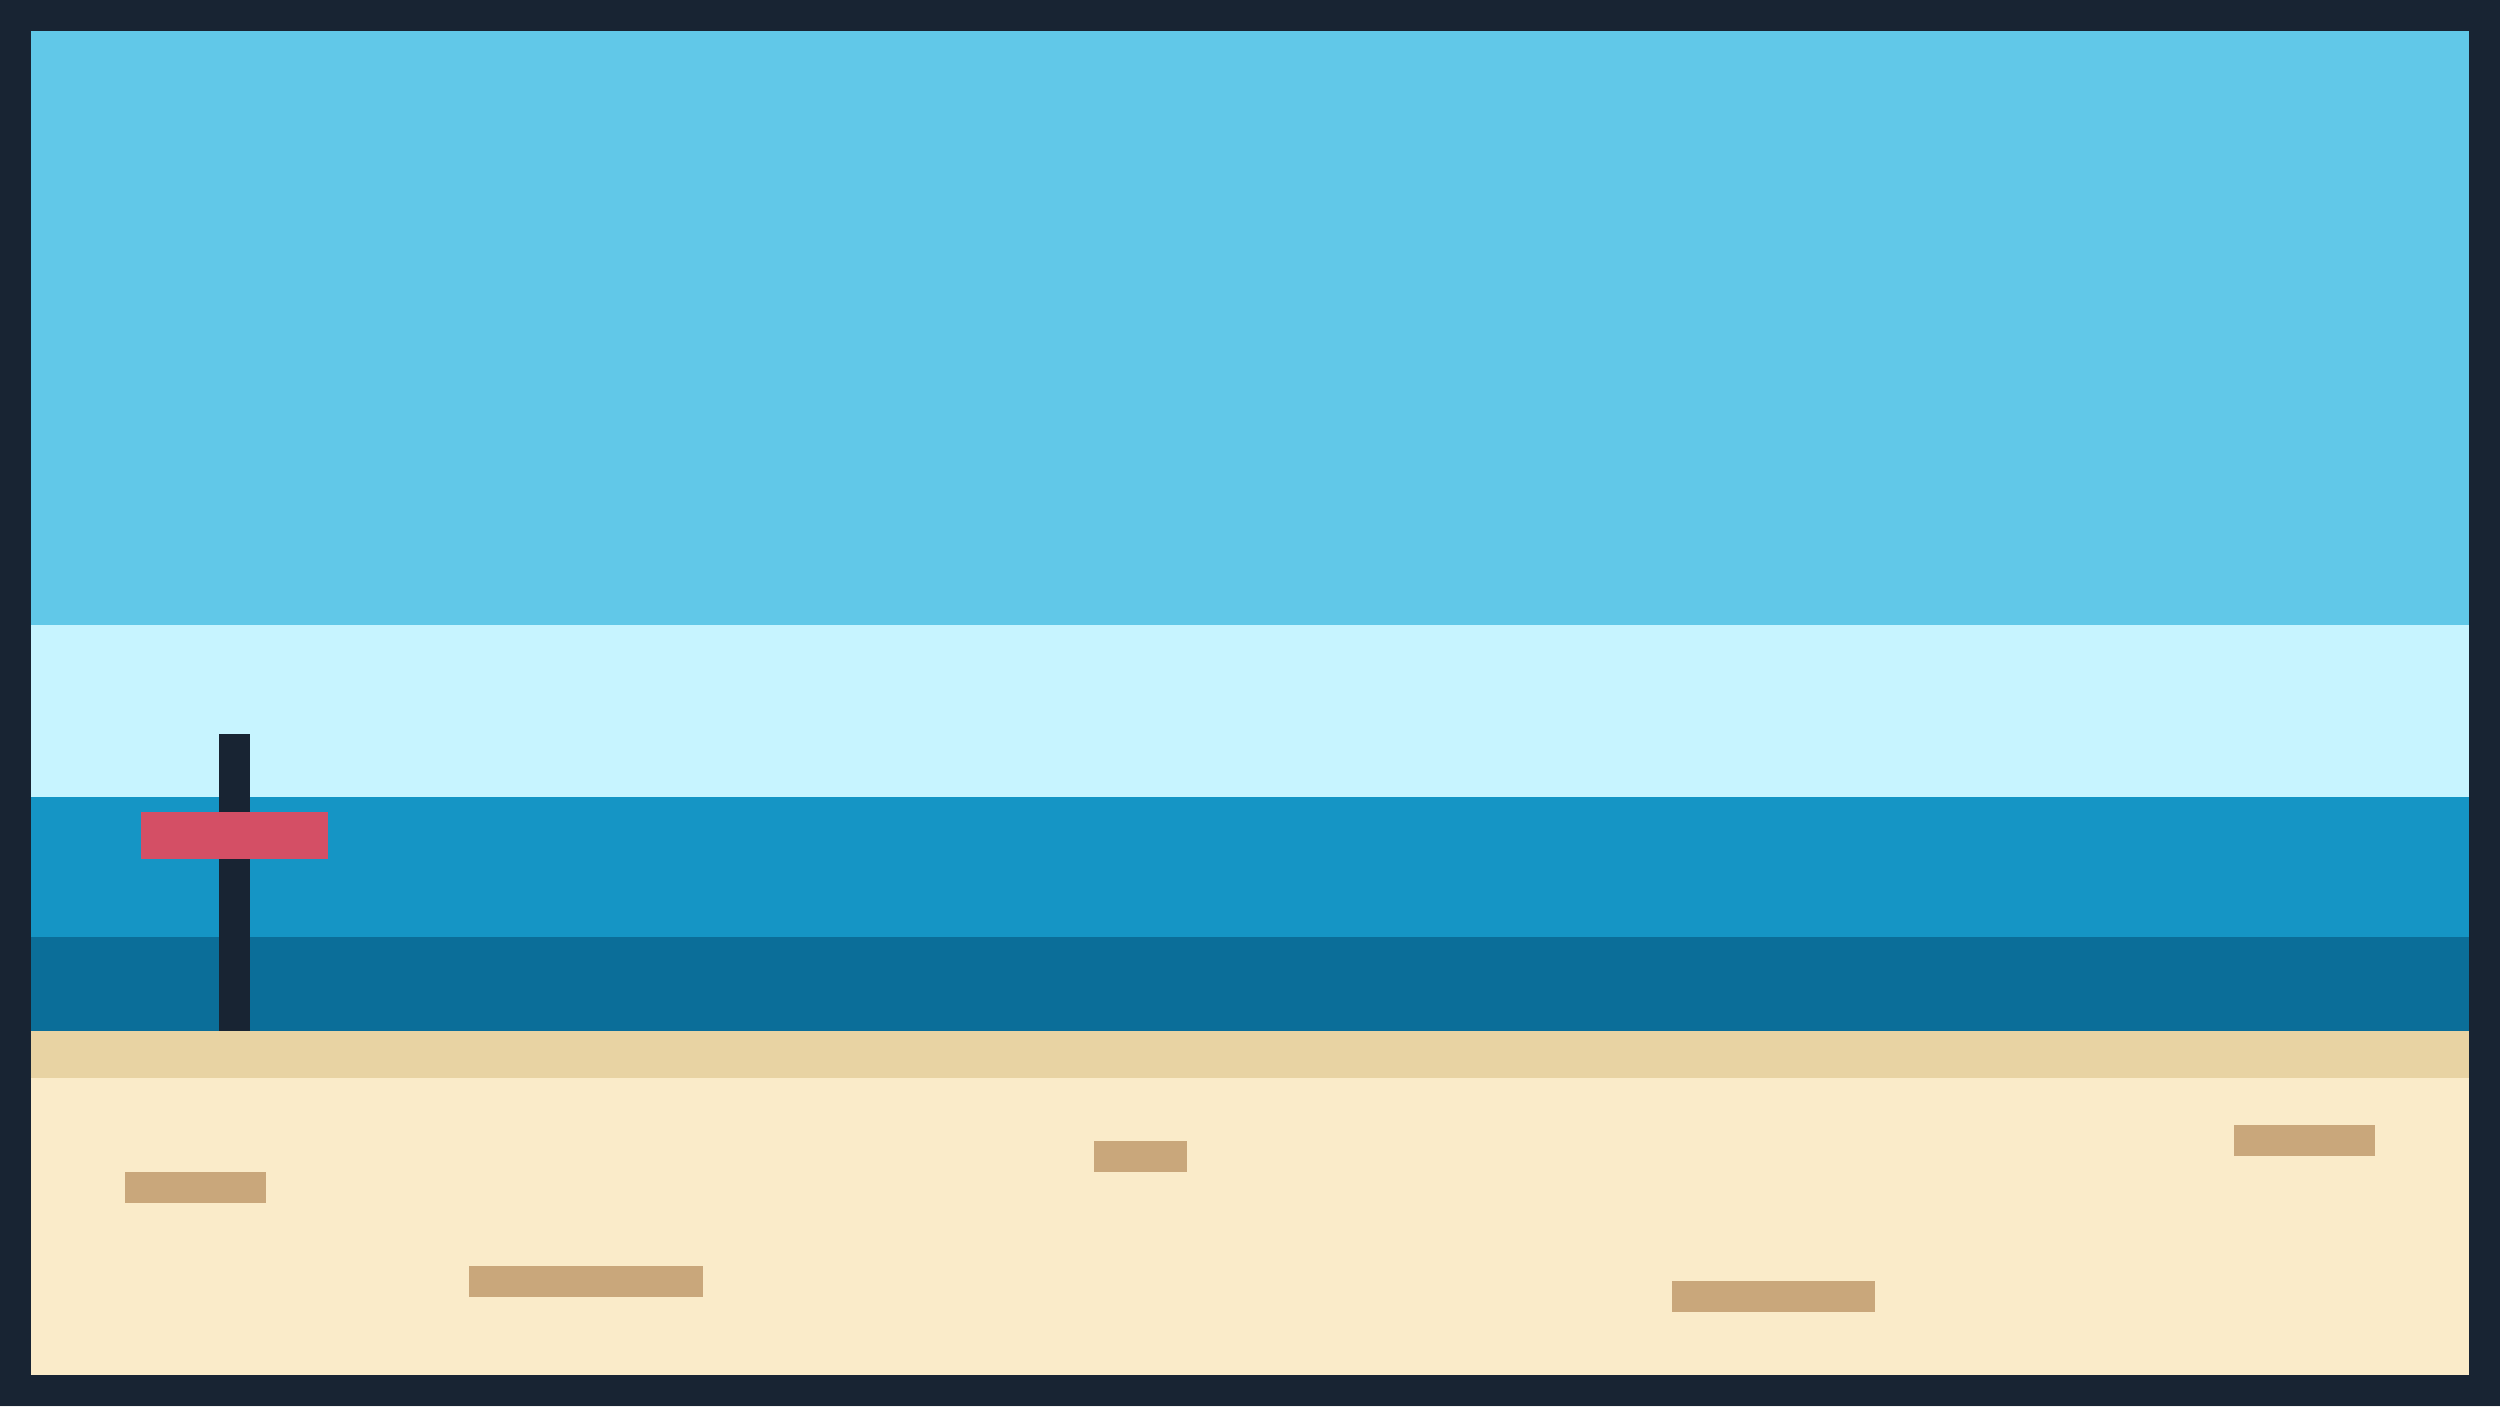
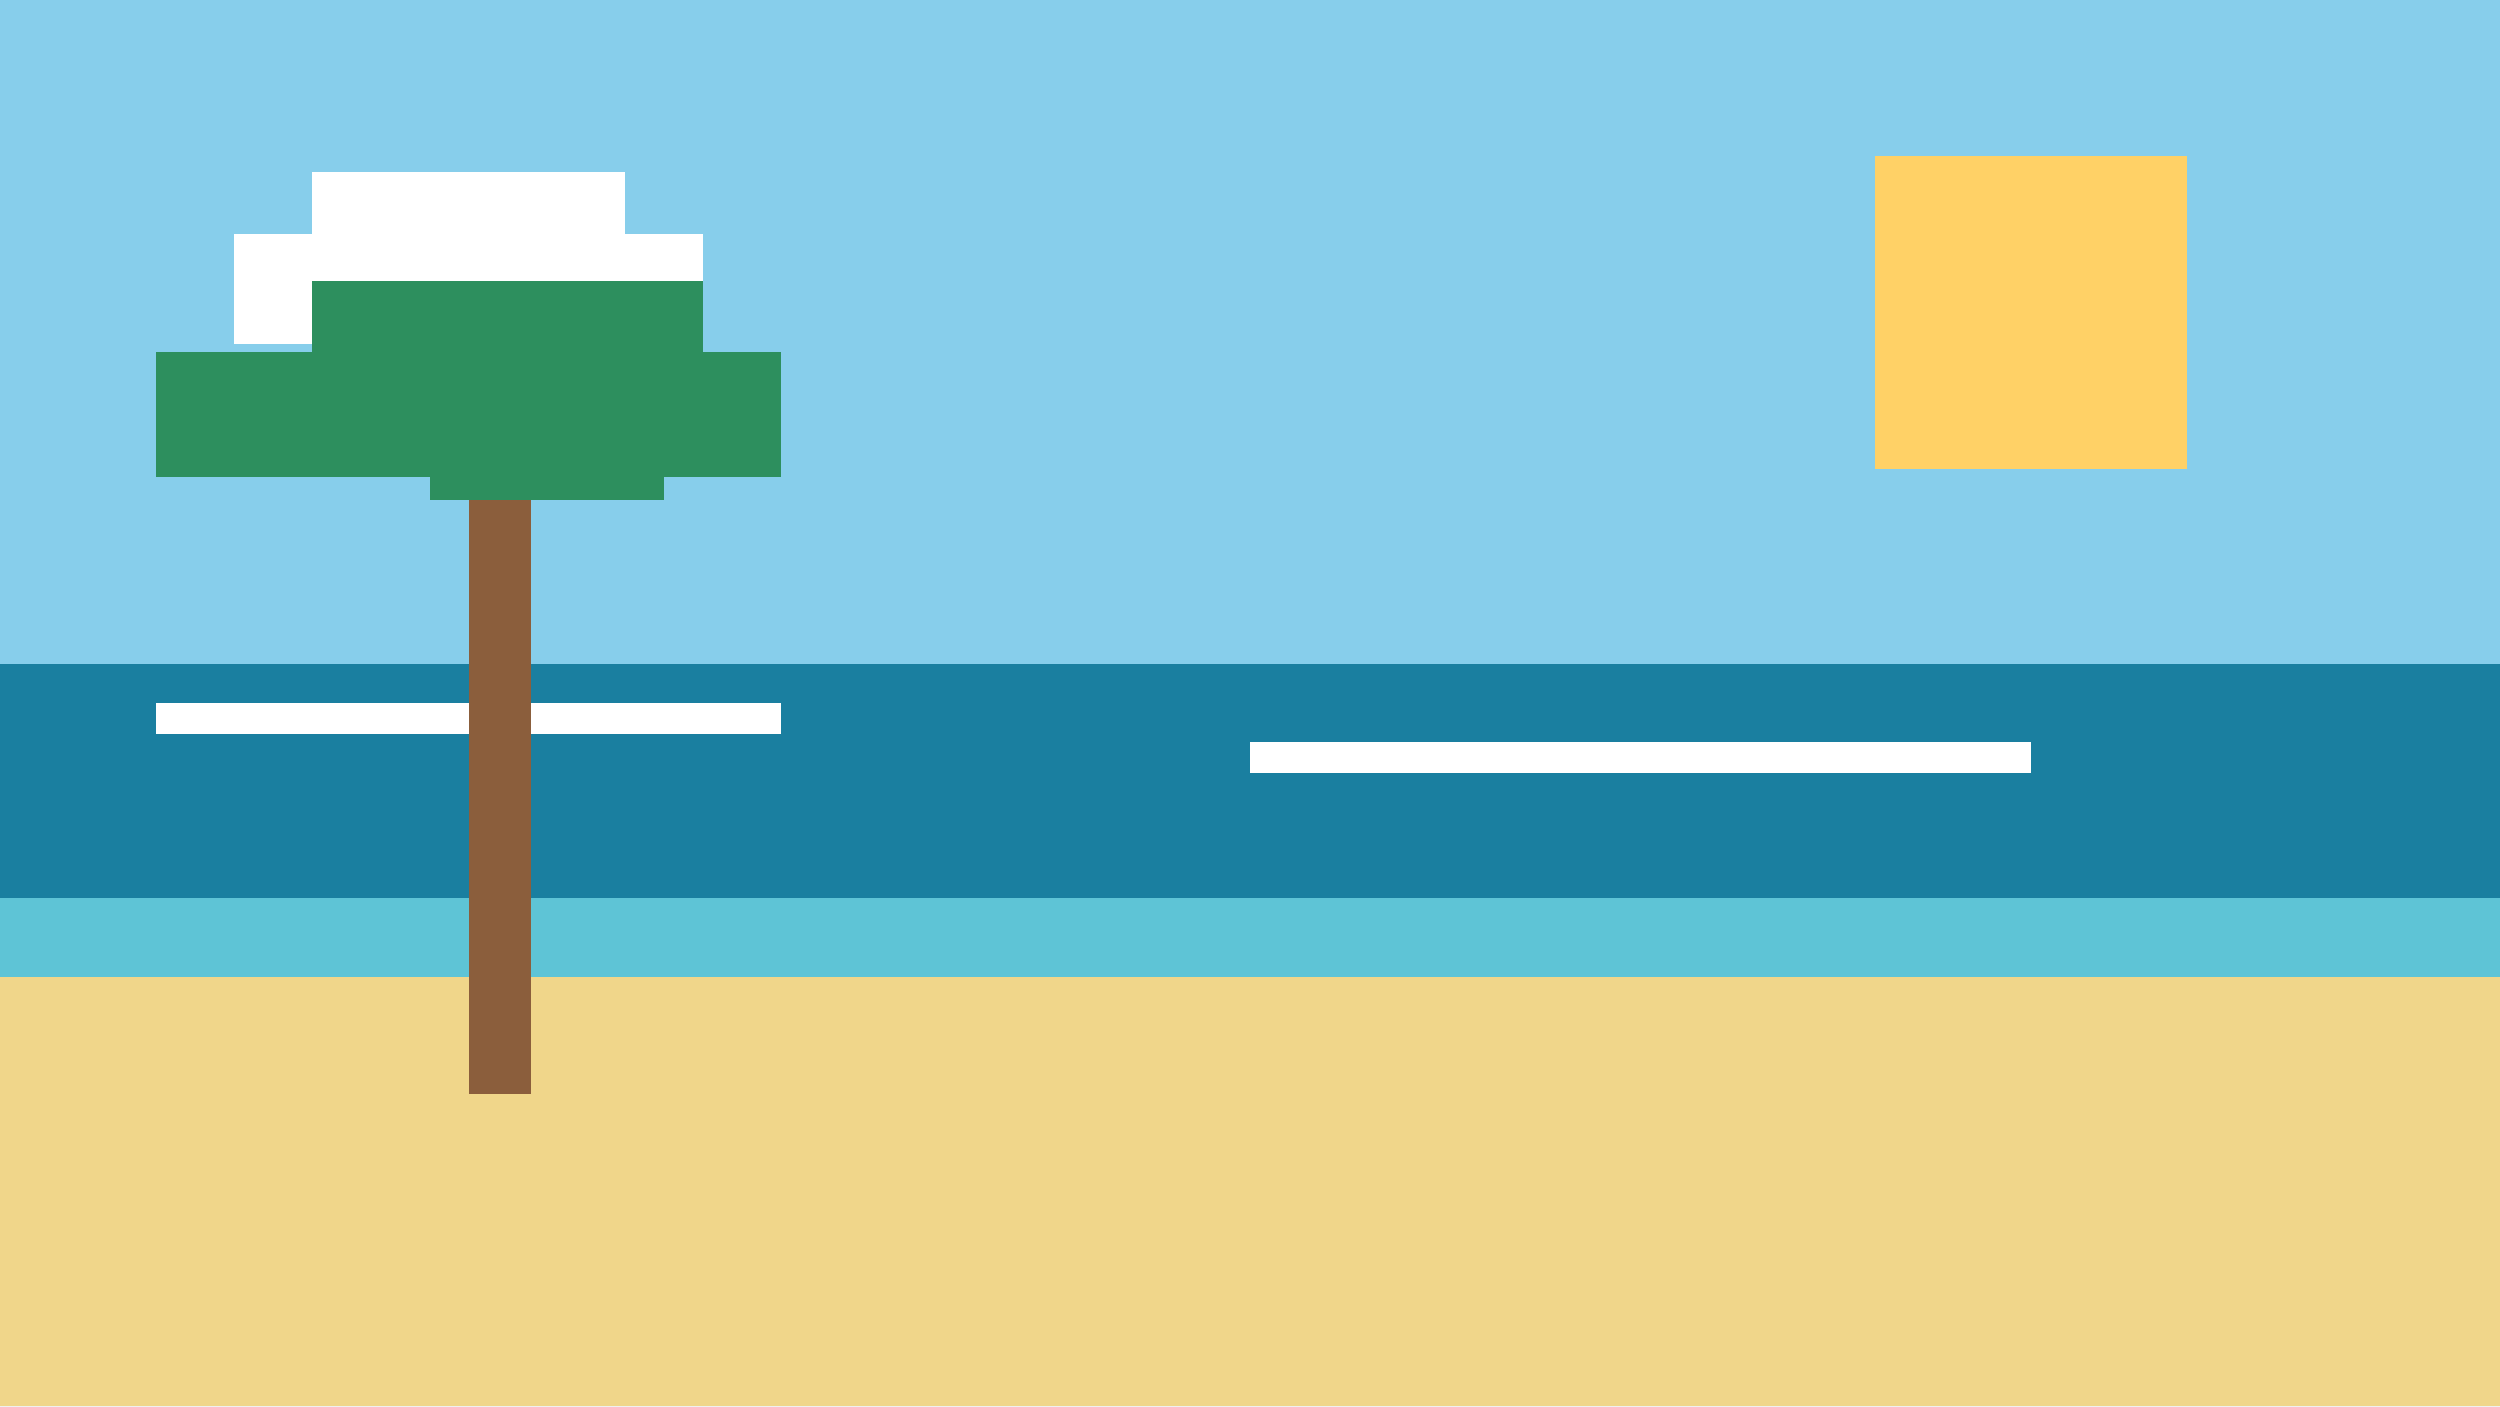
<svg xmlns="http://www.w3.org/2000/svg" width="320" height="180" viewBox="0 0 320 180" shape-rendering="crispEdges" data-pixel-art="true" data-alpha="false">
-   <rect width="320" height="180" fill="#61C8E8" />
-   <path fill="#C7F4FF" d="M0 80h320v22H0z" />
-   <path fill="#1595C5" d="M0 102h320v78H0z" />
-   <path fill="#0B6E99" d="M0 120h320v60H0z" />
-   <path fill="#E8D3A3" d="M0 132h320v48H0z" />
-   <path fill="#FAEBC9" d="M0 138h320v42H0z" />
-   <path fill="#C9A77B" d="M16 150h18v4H16zm44 12h30v4H60zm80-16h12v4h-12zm74 18h26v4h-26zm72-20h18v4h-18z" />
-   <path fill="#182433" d="M28 94h4v38h-4zm-8 10h20v4H20z" />
-   <path fill="#D44F65" d="M18 104h24v6H18z" />
-   <path fill="#182433" d="M0 0h320v4H0zM0 176h320v4H0zM0 0h4v180H0zM316 0h4v180h-4z" />
+   <rect width="320" height="180" fill="#87ceeb" />
+   <rect x="240" y="20" width="40" height="40" fill="#ffd166" />
+   <rect x="30" y="30" width="60" height="14" fill="#ffffff" />
+   <rect x="40" y="22" width="40" height="12" fill="#ffffff" />
+   <rect y="85" width="320" height="30" fill="#1a7fa0" />
+   <rect x="20" y="90" width="80" height="4" fill="#ffffff" />
+   <rect x="160" y="95" width="100" height="4" fill="#ffffff" />
+   <rect y="115" width="320" height="10" fill="#5ec4d6" />
+   <rect y="125" width="320" height="55" fill="#f0d68a" />
+   <rect x="60" y="60" width="8" height="80" fill="#8b5e3c" />
+   <rect x="20" y="45" width="80" height="16" fill="#2d8f5e" />
+   <rect x="40" y="36" width="50" height="14" fill="#2d8f5e" />
+   <rect x="55" y="52" width="30" height="12" fill="#2d8f5e" />
</svg>
